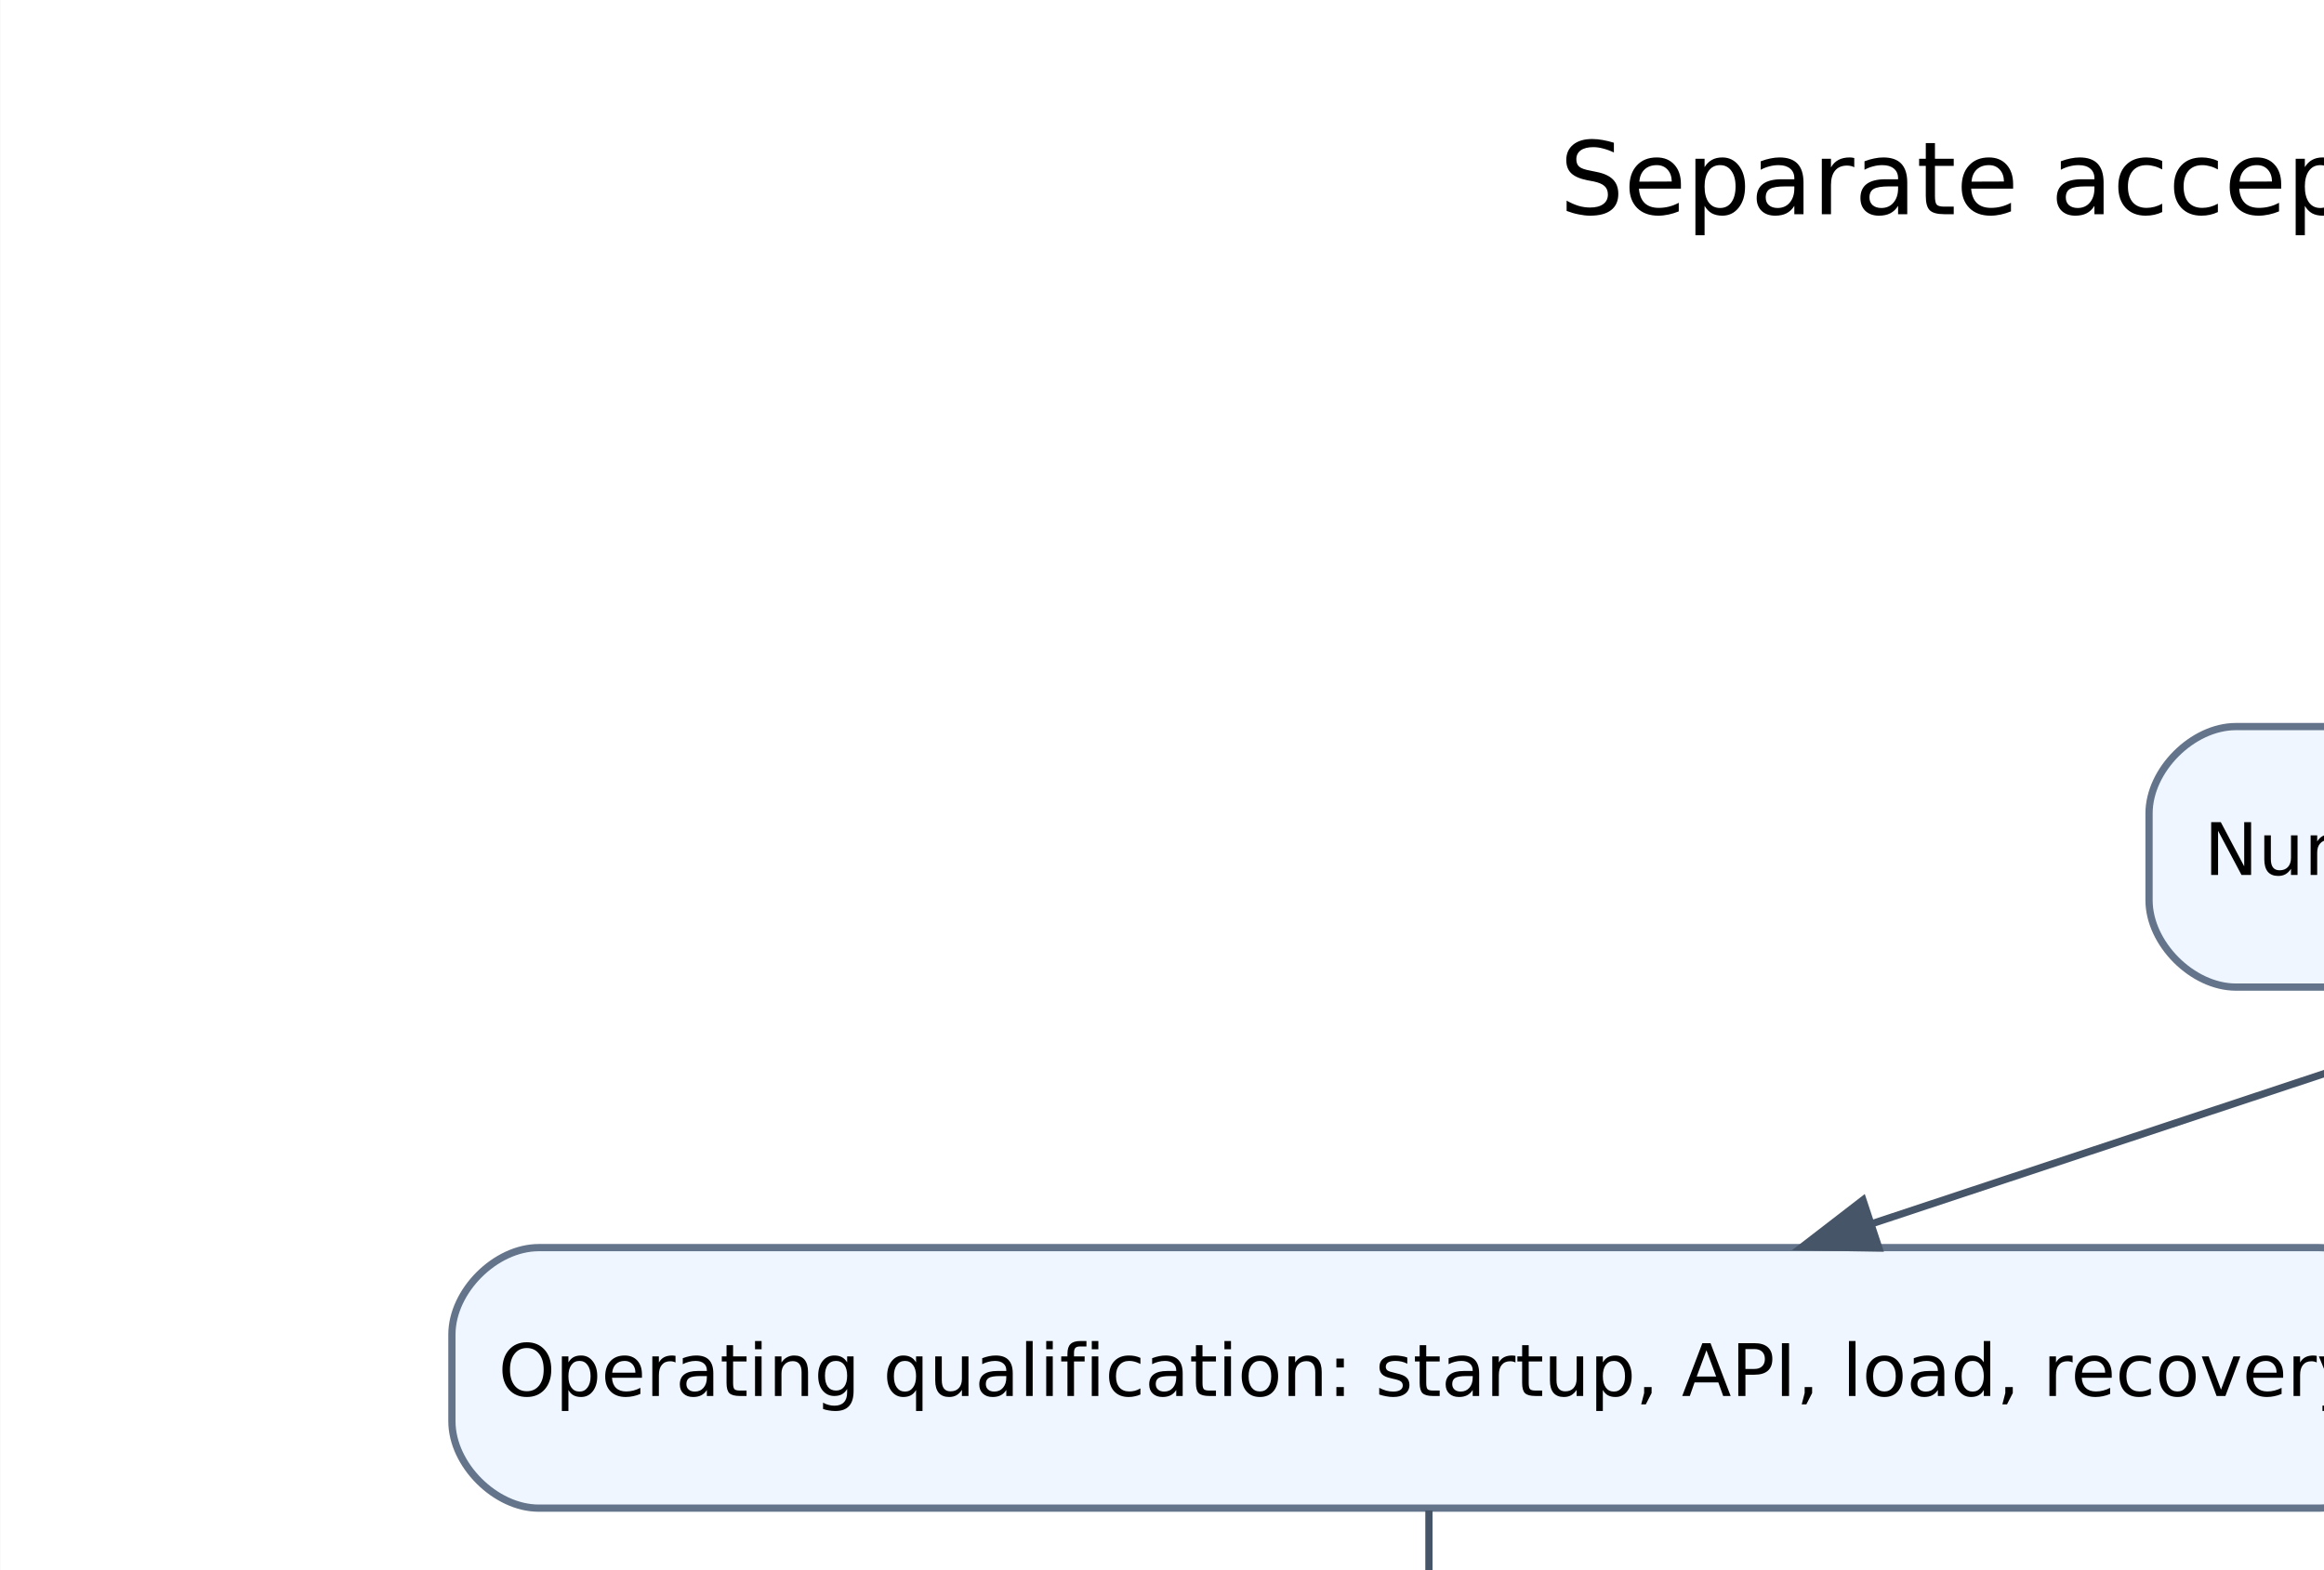
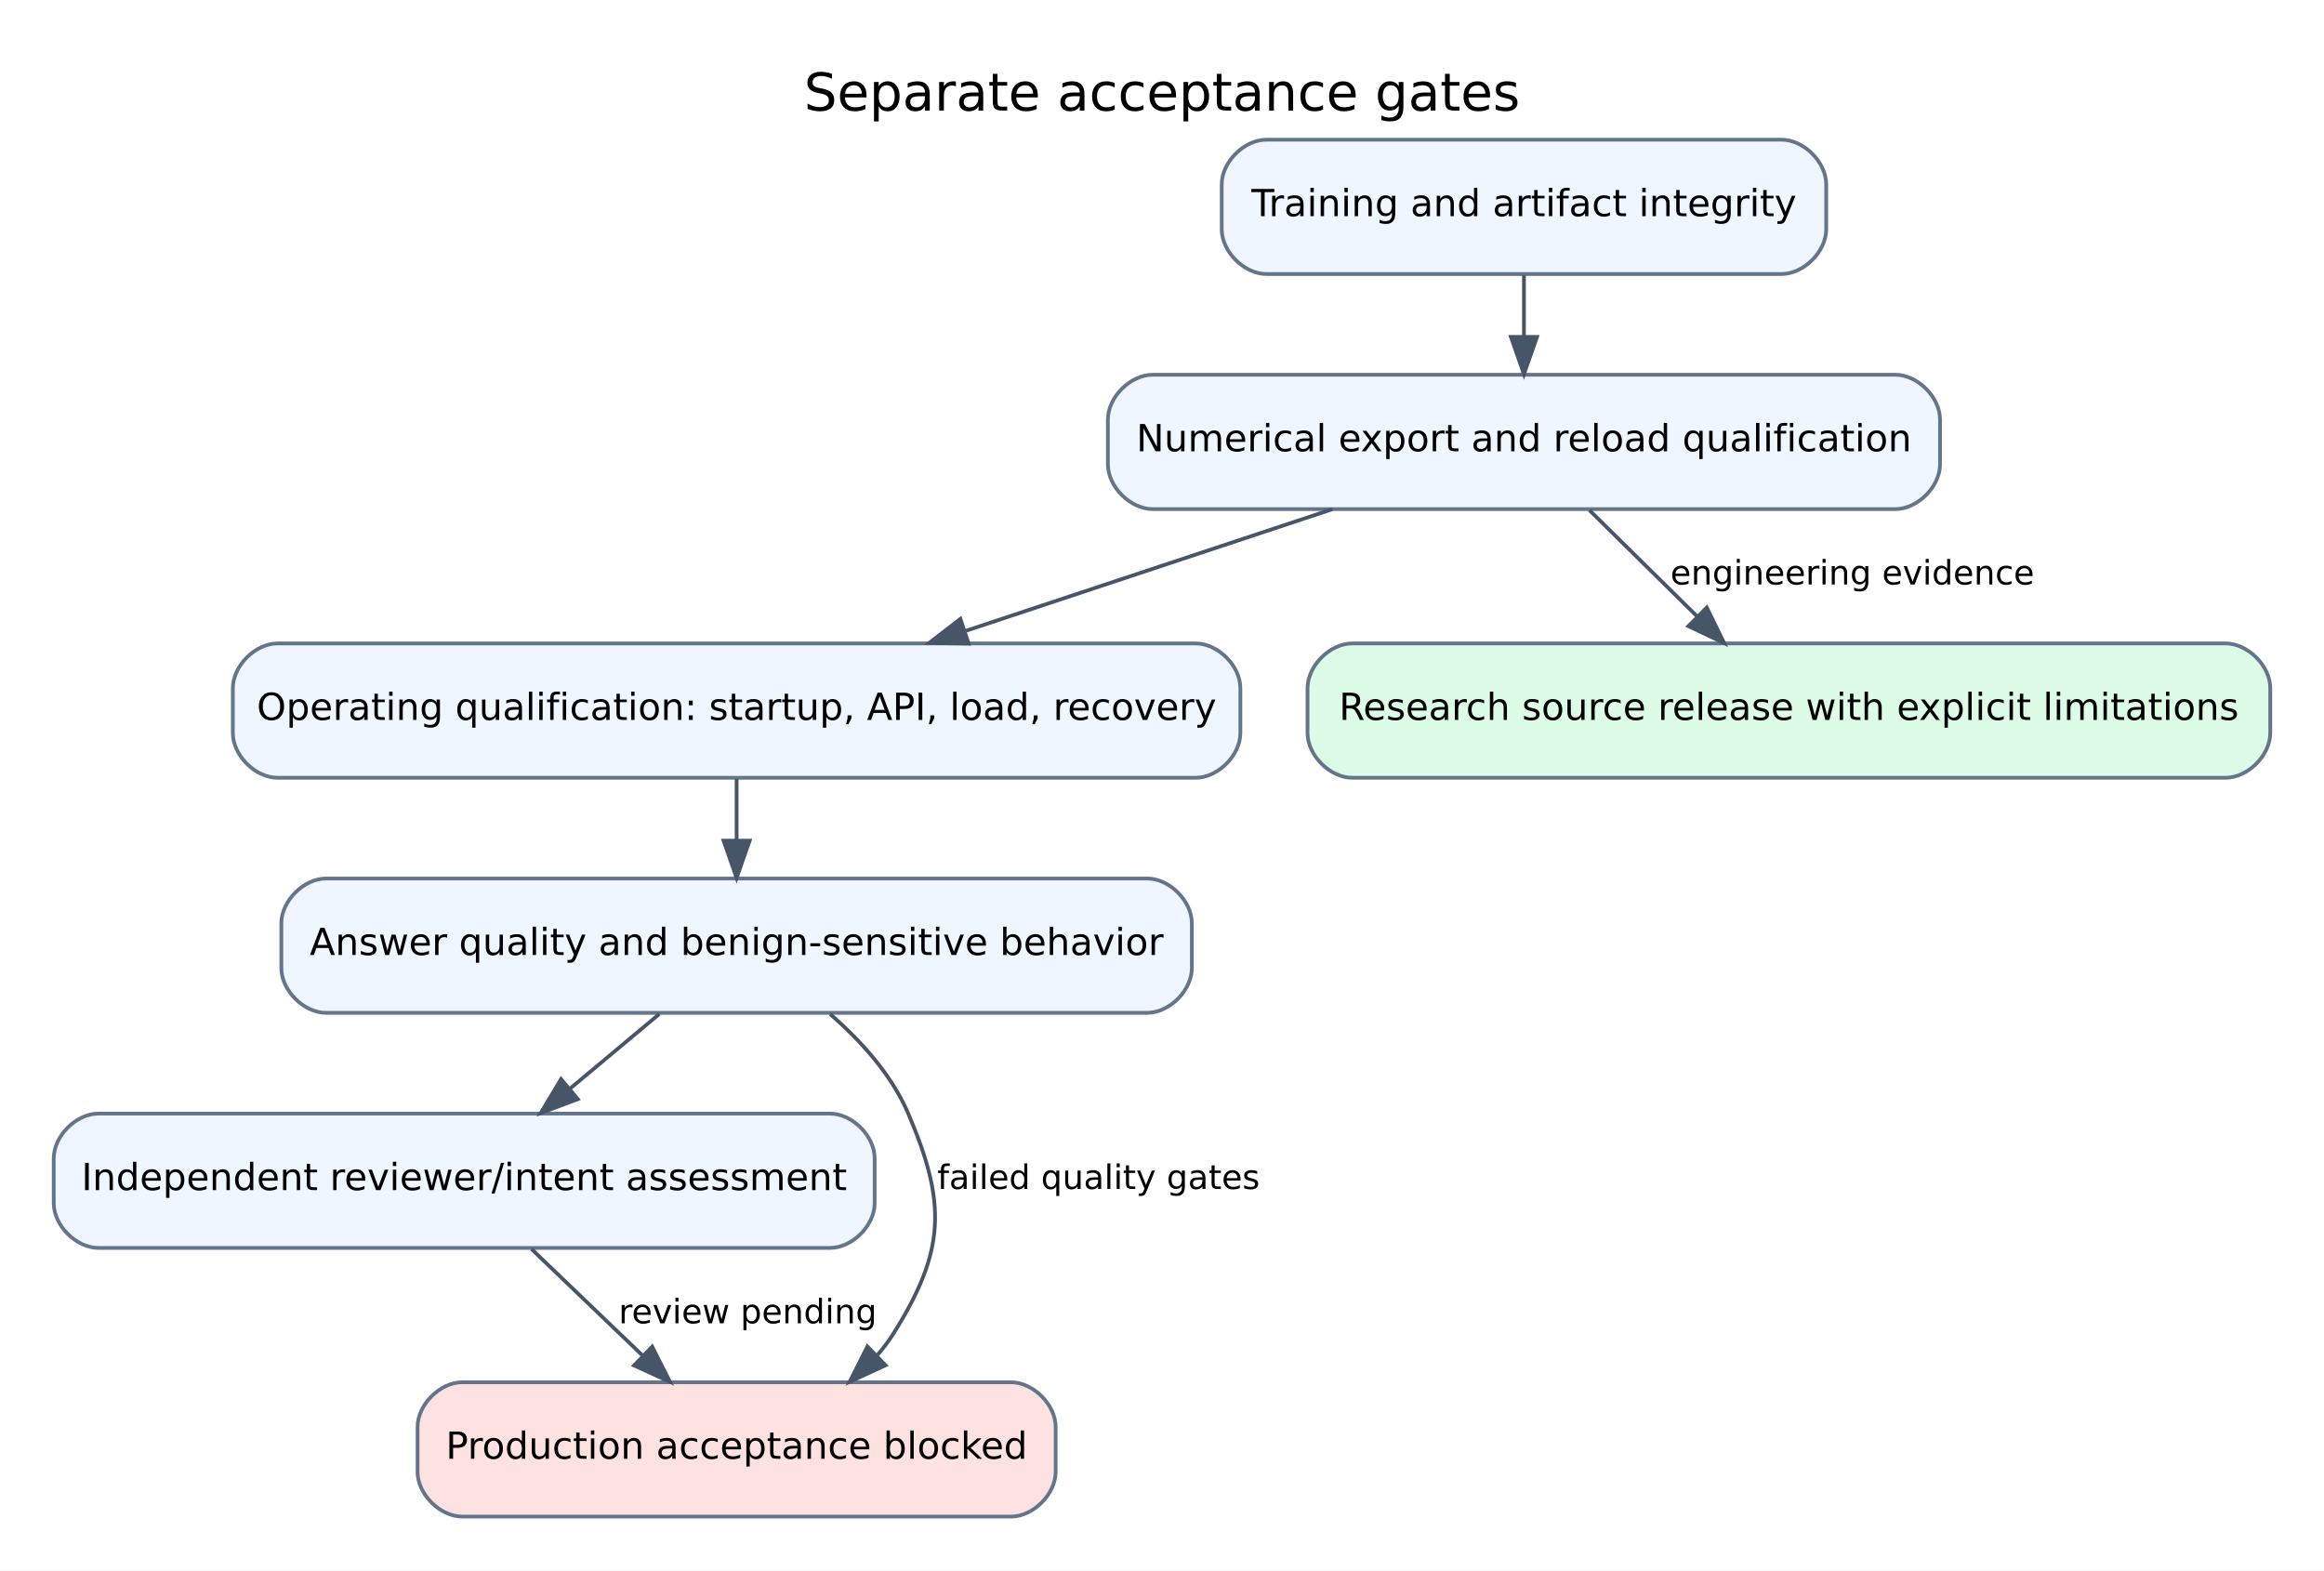
- <svg xmlns="http://www.w3.org/2000/svg" width="1211pt" height="818pt" viewBox="0.00 0.00 622.80 420.80">
-   <g id="graph0" class="graph" transform="scale(1.94 1.94) rotate(0) translate(14.4 406.4)">
+ <svg xmlns="http://www.w3.org/2000/svg" width="623pt" height="421pt" viewBox="0.00 0.00 622.80 420.80">
+   <g id="graph0" class="graph" transform="scale(1 1) rotate(0) translate(14.4 406.4)">
    <polygon fill="white" stroke="transparent" points="-14.4,14.4 -14.4,-406.4 608.4,-406.4 608.4,14.4 -14.4,14.4" />
    <text text-anchor="middle" x="297" y="-376.8" font-family="DejaVu Sans" font-size="14.00">Separate acceptance gates</text>
    <g id="node1" class="node">
      <path fill="#eff6ff" stroke="#64748b" d="M463,-369C463,-369 325,-369 325,-369 319,-369 313,-363 313,-357 313,-357 313,-345 313,-345 313,-339 319,-333 325,-333 325,-333 463,-333 463,-333 469,-333 475,-339 475,-345 475,-345 475,-357 475,-357 475,-363 469,-369 463,-369" />
      <text text-anchor="middle" x="394" y="-348.5" font-family="DejaVu Sans" font-size="10.00">Training and artifact integrity</text>
    </g>
    <g id="node2" class="node">
      <path fill="#eff6ff" stroke="#64748b" d="M493.5,-306C493.5,-306 294.5,-306 294.5,-306 288.5,-306 282.5,-300 282.5,-294 282.5,-294 282.5,-282 282.5,-282 282.5,-276 288.5,-270 294.5,-270 294.5,-270 493.5,-270 493.5,-270 499.5,-270 505.5,-276 505.5,-282 505.5,-282 505.5,-294 505.5,-294 505.5,-300 499.5,-306 493.5,-306" />
      <text text-anchor="middle" x="394" y="-285.5" font-family="DejaVu Sans" font-size="10.00">Numerical export and reload qualification</text>
    </g>
    <g id="edge1" class="edge">
      <path fill="none" stroke="#475569" d="M394,-332.68C394,-327.62 394,-321.95 394,-316.42" />
      <polygon fill="#475569" stroke="#475569" points="397.5,-316.15 394,-306.15 390.5,-316.15 397.5,-316.15" />
    </g>
    <g id="node3" class="node">
      <path fill="#eff6ff" stroke="#64748b" d="M306,-234C306,-234 60,-234 60,-234 54,-234 48,-228 48,-222 48,-222 48,-210 48,-210 48,-204 54,-198 60,-198 60,-198 306,-198 306,-198 312,-198 318,-204 318,-210 318,-210 318,-222 318,-222 318,-228 312,-234 306,-234" />
      <text text-anchor="middle" x="183" y="-213.5" font-family="DejaVu Sans" font-size="10.00">Operating qualification: startup, API, load, recovery</text>
    </g>
    <g id="edge2" class="edge">
      <path fill="none" stroke="#475569" d="M342.65,-269.97C313.04,-260.14 275.63,-247.73 244.46,-237.39" />
      <polygon fill="#475569" stroke="#475569" points="245.17,-233.94 234.58,-234.11 242.97,-240.58 245.17,-233.94" />
    </g>
    <g id="node6" class="node">
      <path fill="#dcfce7" stroke="#64748b" d="M582,-234C582,-234 348,-234 348,-234 342,-234 336,-228 336,-222 336,-222 336,-210 336,-210 336,-204 342,-198 348,-198 348,-198 582,-198 582,-198 588,-198 594,-204 594,-210 594,-210 594,-222 594,-222 594,-228 588,-234 582,-234" />
      <text text-anchor="middle" x="465" y="-213.5" font-family="DejaVu Sans" font-size="10.00">Research source release with explicit limitations</text>
    </g>
    <g id="edge5" class="edge">
      <path fill="none" stroke="#475569" d="M411.55,-269.7C420.23,-261.14 430.86,-250.66 440.35,-241.3" />
      <polygon fill="#475569" stroke="#475569" points="442.99,-243.62 447.65,-234.1 438.07,-238.63 442.99,-243.62" />
      <text text-anchor="middle" x="482" y="-249.8" font-family="DejaVu Sans" font-size="9.00">engineering evidence</text>
    </g>
    <g id="node4" class="node">
      <path fill="#eff6ff" stroke="#64748b" d="M293,-171C293,-171 73,-171 73,-171 67,-171 61,-165 61,-159 61,-159 61,-147 61,-147 61,-141 67,-135 73,-135 73,-135 293,-135 293,-135 299,-135 305,-141 305,-147 305,-147 305,-159 305,-159 305,-165 299,-171 293,-171" />
      <text text-anchor="middle" x="183" y="-150.5" font-family="DejaVu Sans" font-size="10.00">Answer quality and benign-sensitive behavior</text>
    </g>
    <g id="edge3" class="edge">
      <path fill="none" stroke="#475569" d="M183,-197.68C183,-192.62 183,-186.95 183,-181.42" />
      <polygon fill="#475569" stroke="#475569" points="186.5,-181.15 183,-171.15 179.5,-181.15 186.5,-181.15" />
    </g>
    <g id="node5" class="node">
      <path fill="#eff6ff" stroke="#64748b" d="M208,-108C208,-108 12,-108 12,-108 6,-108 0,-102 0,-96 0,-96 0,-84 0,-84 0,-78 6,-72 12,-72 12,-72 208,-72 208,-72 214,-72 220,-78 220,-84 220,-84 220,-96 220,-96 220,-102 214,-108 208,-108" />
      <text text-anchor="middle" x="110" y="-87.5" font-family="DejaVu Sans" font-size="10.00">Independent reviewer/intent assessment</text>
    </g>
    <g id="edge4" class="edge">
      <path fill="none" stroke="#475569" d="M162.28,-134.68C154.82,-128.45 146.27,-121.3 138.27,-114.62" />
      <polygon fill="#475569" stroke="#475569" points="140.44,-111.88 130.52,-108.15 135.95,-117.25 140.44,-111.88" />
    </g>
    <g id="node7" class="node">
      <path fill="#fee2e2" stroke="#64748b" d="M256.5,-36C256.5,-36 109.5,-36 109.5,-36 103.5,-36 97.5,-30 97.5,-24 97.5,-24 97.5,-12 97.5,-12 97.5,-6 103.5,0 109.5,0 109.5,0 256.5,0 256.5,0 262.5,0 268.5,-6 268.5,-12 268.5,-12 268.5,-24 268.5,-24 268.5,-30 262.5,-36 256.5,-36" />
      <text text-anchor="middle" x="183" y="-15.5" font-family="DejaVu Sans" font-size="10.00">Production acceptance blocked</text>
    </g>
    <g id="edge6" class="edge">
      <path fill="none" stroke="#475569" d="M208.1,-134.64C216.37,-127.46 224.57,-118.37 229,-108 239.33,-83.83 238.99,-71.25 225,-49 223.76,-47.03 222.34,-45.15 220.78,-43.36" />
      <polygon fill="#475569" stroke="#475569" points="222.91,-40.55 213.29,-36.12 218.05,-45.58 222.91,-40.55" />
      <text text-anchor="middle" x="280" y="-87.8" font-family="DejaVu Sans" font-size="9.00">failed quality gates</text>
    </g>
    <g id="edge7" class="edge">
      <path fill="none" stroke="#475569" d="M128.04,-71.7C137.06,-63.05 148.12,-52.45 157.94,-43.03" />
      <polygon fill="#475569" stroke="#475569" points="160.37,-45.55 165.16,-36.1 155.52,-40.5 160.37,-45.55" />
      <text text-anchor="middle" x="186" y="-51.8" font-family="DejaVu Sans" font-size="9.00">review pending</text>
    </g>
  </g>
</svg>
